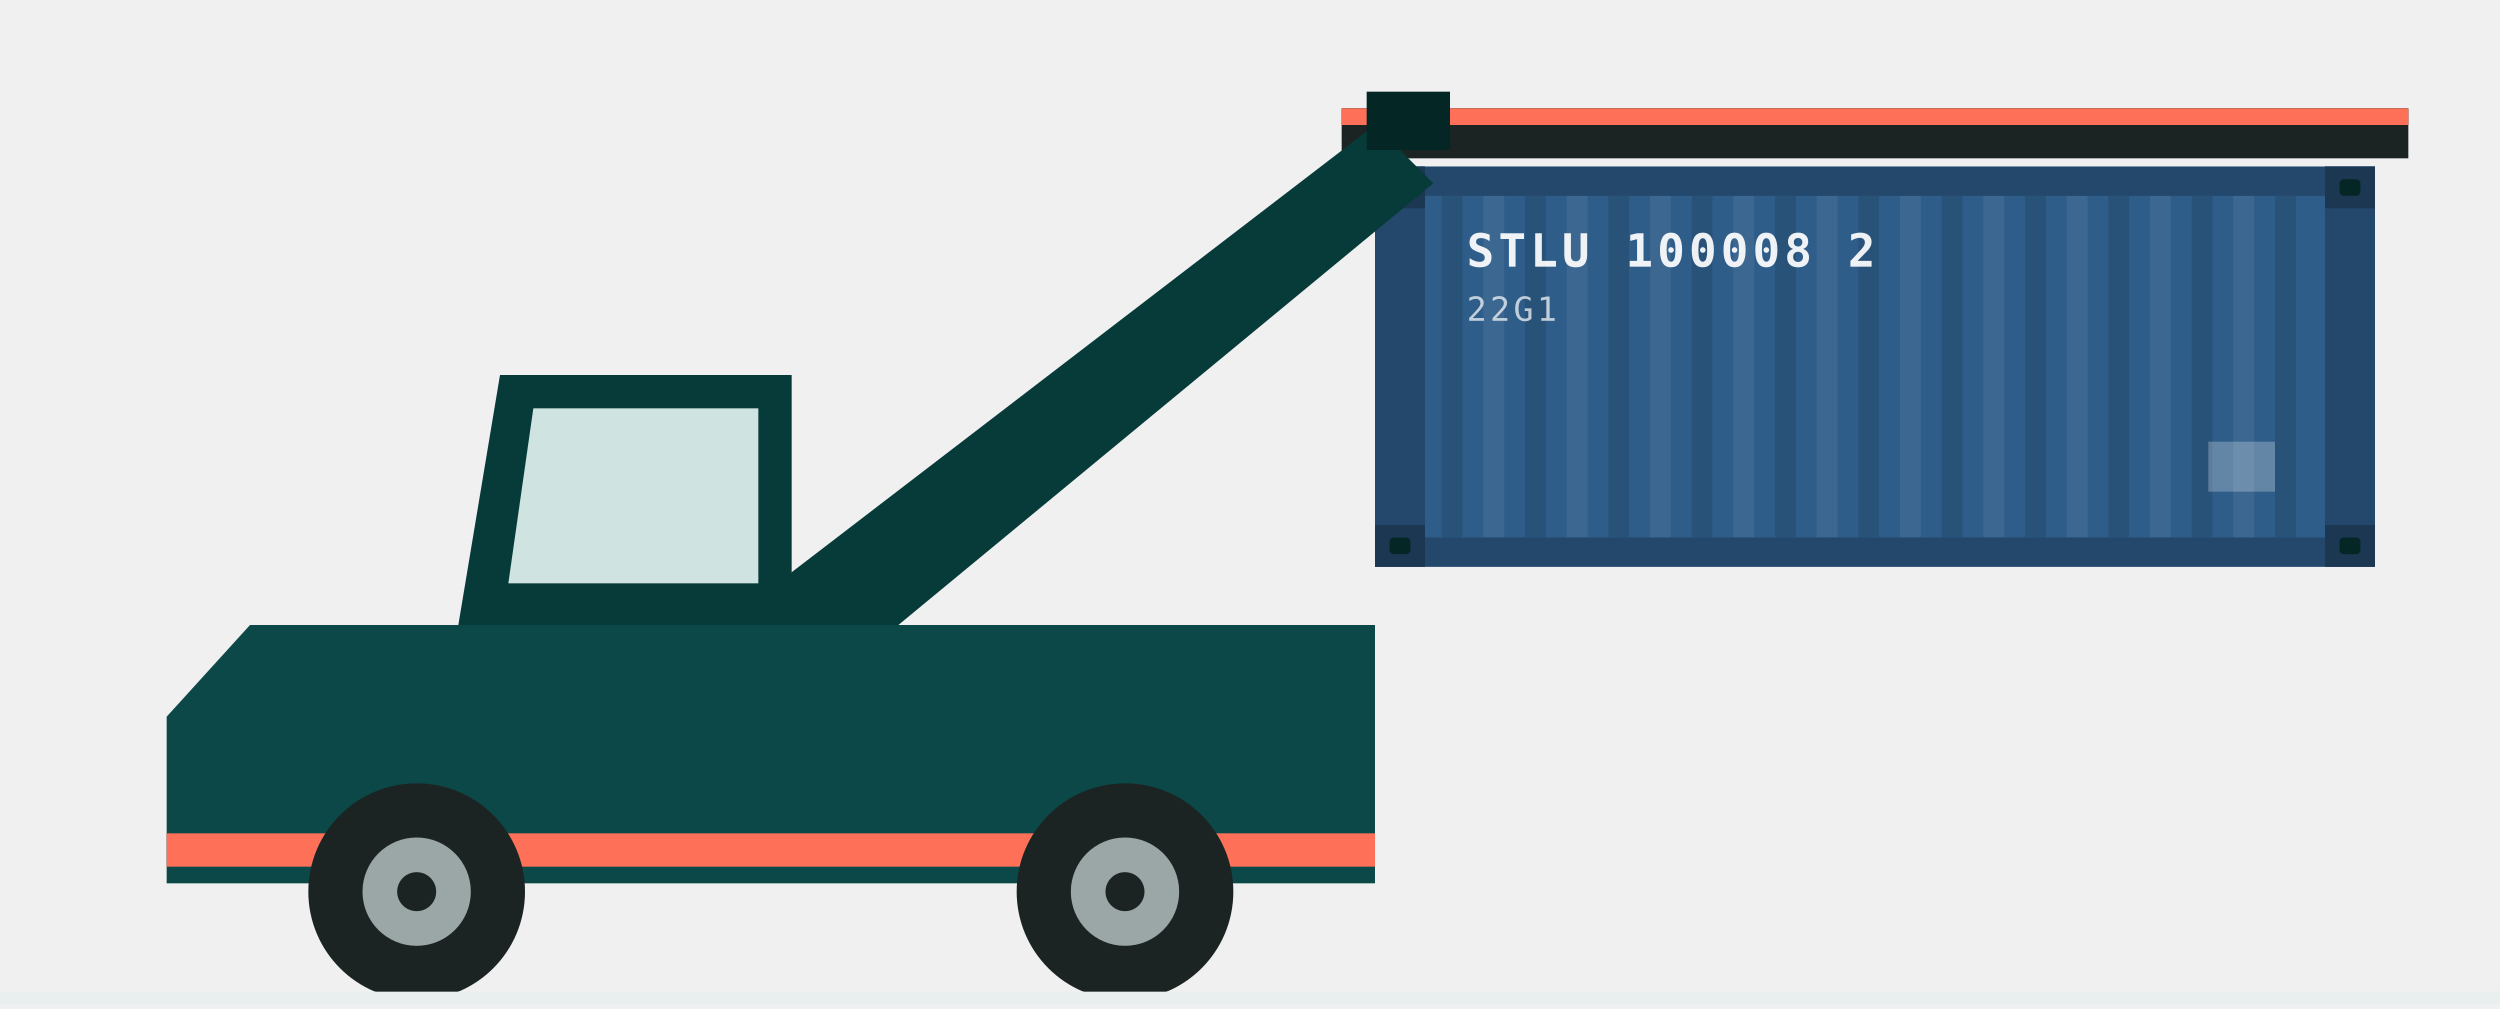
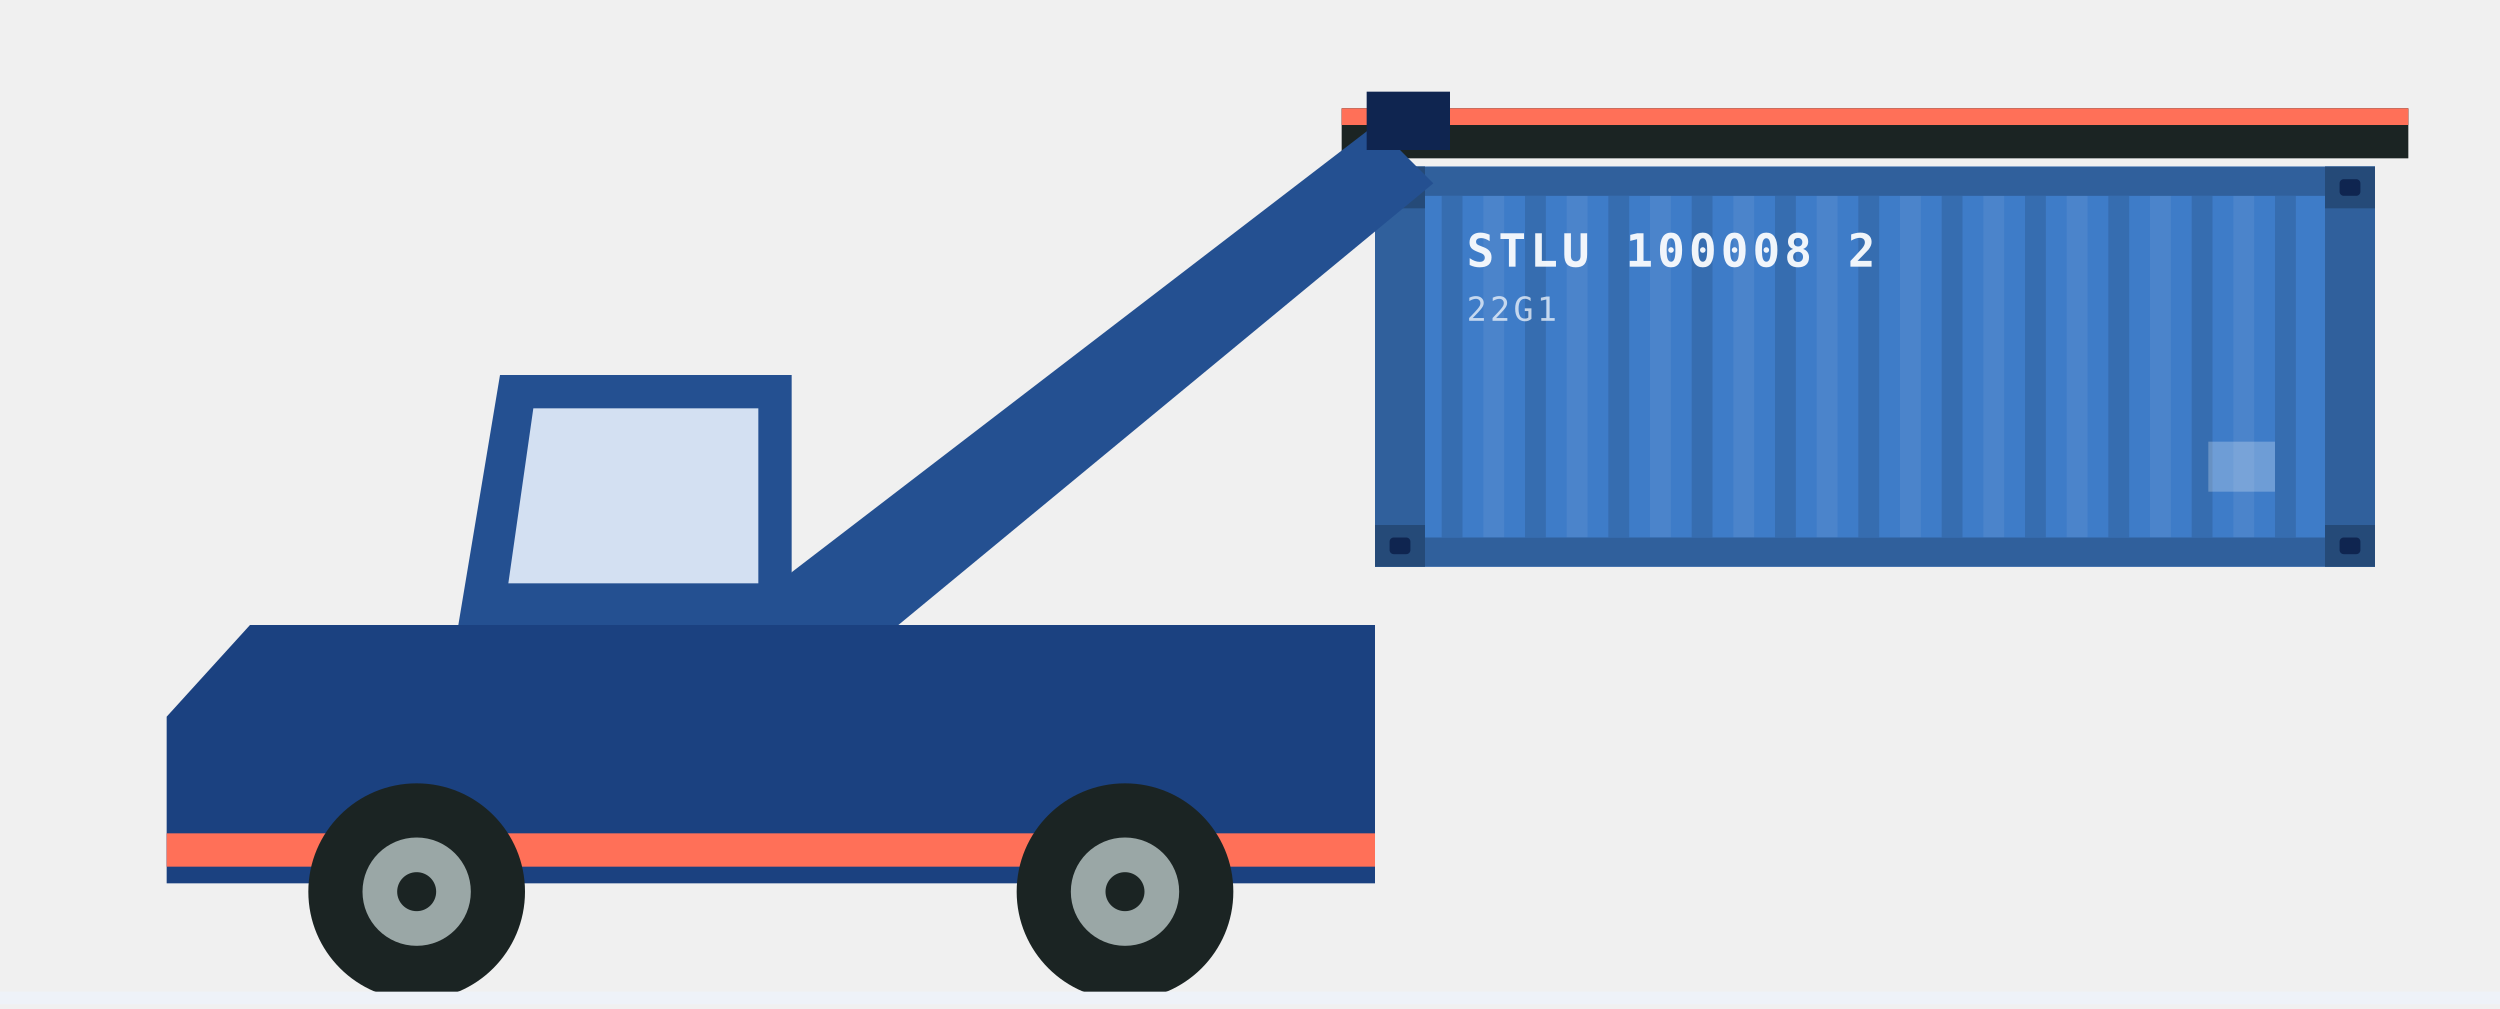
<svg xmlns="http://www.w3.org/2000/svg" viewBox="0 0 600 242" width="600" height="242" role="img" aria-label="Reach stacker lifting a container">
-   <rect x="330" y="40" width="240" height="96" fill="#2F5D8A" />
-   <rect x="346" y="47" width="5.0" height="82" fill="#24486B" opacity=".55" />
-   <rect x="356" y="47" width="5.0" height="82" fill="#477098" opacity=".55" />
-   <rect x="366" y="47" width="5.0" height="82" fill="#24486B" opacity=".55" />
-   <rect x="376" y="47" width="5.0" height="82" fill="#477098" opacity=".55" />
-   <rect x="386" y="47" width="5.0" height="82" fill="#24486B" opacity=".55" />
-   <rect x="396" y="47" width="5.0" height="82" fill="#477098" opacity=".55" />
-   <rect x="406" y="47" width="5.0" height="82" fill="#24486B" opacity=".55" />
-   <rect x="416" y="47" width="5.0" height="82" fill="#477098" opacity=".55" />
-   <rect x="426" y="47" width="5.0" height="82" fill="#24486B" opacity=".55" />
-   <rect x="436" y="47" width="5.0" height="82" fill="#477098" opacity=".55" />
-   <rect x="446" y="47" width="5.0" height="82" fill="#24486B" opacity=".55" />
-   <rect x="456" y="47" width="5.0" height="82" fill="#477098" opacity=".55" />
-   <rect x="466" y="47" width="5.0" height="82" fill="#24486B" opacity=".55" />
-   <rect x="476" y="47" width="5.0" height="82" fill="#477098" opacity=".55" />
-   <rect x="486" y="47" width="5.0" height="82" fill="#24486B" opacity=".55" />
-   <rect x="496" y="47" width="5.0" height="82" fill="#477098" opacity=".55" />
-   <rect x="506" y="47" width="5.0" height="82" fill="#24486B" opacity=".55" />
-   <rect x="516" y="47" width="5.0" height="82" fill="#477098" opacity=".55" />
-   <rect x="526" y="47" width="5.0" height="82" fill="#24486B" opacity=".55" />
-   <rect x="536" y="47" width="5.0" height="82" fill="#477098" opacity=".55" />
-   <rect x="546" y="47" width="5.0" height="82" fill="#24486B" opacity=".55" />
-   <rect x="330" y="40" width="240" height="7" fill="#24486B" />
-   <rect x="330" y="129" width="240" height="7" fill="#24486B" />
-   <rect x="330" y="40" width="12" height="96" fill="#24486B" />
-   <rect x="558" y="40" width="12" height="96" fill="#24486B" />
-   <rect x="330" y="40" width="12" height="10" fill="#1C3752" />
-   <rect x="333.5" y="43" width="5" height="4" rx="1" fill="#042726" />
-   <rect x="558" y="40" width="12" height="10" fill="#1C3752" />
-   <rect x="561.5" y="43" width="5" height="4" rx="1" fill="#042726" />
-   <rect x="330" y="126" width="12" height="10" fill="#1C3752" />
-   <rect x="333.5" y="129" width="5" height="4" rx="1" fill="#042726" />
-   <rect x="558" y="126" width="12" height="10" fill="#1C3752" />
-   <rect x="561.5" y="129" width="5" height="4" rx="1" fill="#042726" />
+   <rect x="330" y="40" width="240" height="96" fill="#3E7CC8" />
+   <rect x="346" y="47" width="5.0" height="82" fill="#30609C" opacity=".55" />
+   <rect x="356" y="47" width="5.0" height="82" fill="#558BCE" opacity=".55" />
+   <rect x="366" y="47" width="5.0" height="82" fill="#30609C" opacity=".55" />
+   <rect x="376" y="47" width="5.0" height="82" fill="#558BCE" opacity=".55" />
+   <rect x="386" y="47" width="5.0" height="82" fill="#30609C" opacity=".55" />
+   <rect x="396" y="47" width="5.0" height="82" fill="#558BCE" opacity=".55" />
+   <rect x="406" y="47" width="5.0" height="82" fill="#30609C" opacity=".55" />
+   <rect x="416" y="47" width="5.0" height="82" fill="#558BCE" opacity=".55" />
+   <rect x="426" y="47" width="5.0" height="82" fill="#30609C" opacity=".55" />
+   <rect x="436" y="47" width="5.0" height="82" fill="#558BCE" opacity=".55" />
+   <rect x="446" y="47" width="5.0" height="82" fill="#30609C" opacity=".55" />
+   <rect x="456" y="47" width="5.0" height="82" fill="#558BCE" opacity=".55" />
+   <rect x="466" y="47" width="5.0" height="82" fill="#30609C" opacity=".55" />
+   <rect x="476" y="47" width="5.0" height="82" fill="#558BCE" opacity=".55" />
+   <rect x="486" y="47" width="5.0" height="82" fill="#30609C" opacity=".55" />
+   <rect x="496" y="47" width="5.0" height="82" fill="#558BCE" opacity=".55" />
+   <rect x="506" y="47" width="5.0" height="82" fill="#30609C" opacity=".55" />
+   <rect x="516" y="47" width="5.0" height="82" fill="#558BCE" opacity=".55" />
+   <rect x="526" y="47" width="5.0" height="82" fill="#30609C" opacity=".55" />
+   <rect x="536" y="47" width="5.0" height="82" fill="#558BCE" opacity=".55" />
+   <rect x="546" y="47" width="5.0" height="82" fill="#30609C" opacity=".55" />
+   <rect x="330" y="40" width="240" height="7" fill="#30609C" />
+   <rect x="330" y="129" width="240" height="7" fill="#30609C" />
+   <rect x="330" y="40" width="12" height="96" fill="#30609C" />
+   <rect x="558" y="40" width="12" height="96" fill="#30609C" />
+   <rect x="330" y="40" width="12" height="10" fill="#254A78" />
+   <rect x="333.5" y="43" width="5" height="4" rx="1" fill="#0F2550" />
+   <rect x="558" y="40" width="12" height="10" fill="#254A78" />
+   <rect x="561.5" y="43" width="5" height="4" rx="1" fill="#0F2550" />
+   <rect x="330" y="126" width="12" height="10" fill="#254A78" />
+   <rect x="333.5" y="129" width="5" height="4" rx="1" fill="#0F2550" />
+   <rect x="558" y="126" width="12" height="10" fill="#254A78" />
+   <rect x="561.5" y="129" width="5" height="4" rx="1" fill="#0F2550" />
  <text x="352" y="64" font-family="IBM Plex Mono, ui-monospace, monospace" font-size="11" font-weight="600" letter-spacing="1" fill="#FFFFFF" fill-opacity=".92">STLU 100008 2</text>
  <text x="352" y="77" font-family="IBM Plex Mono, ui-monospace, monospace" font-size="8" letter-spacing=".8" fill="#FFFFFF" fill-opacity=".7">22G1</text>
  <rect x="530" y="106" width="16" height="12" fill="#FFFFFF" fill-opacity=".25" />
  <rect x="322" y="26" width="256" height="12" fill="#1B2423" />
  <rect x="322" y="26" width="256" height="4" fill="#FF7058" />
-   <path d="M150 168 L330 30 L344 44 L172 186 Z" fill="#073B3A" />
-   <rect x="328" y="22" width="20" height="14" fill="#042726" />
-   <path d="M60 150 H330 V212 H40 V172 Z" fill="#0B4847" />
-   <path d="M120 90 H190 V150 H110 Z" fill="#073B3A" />
-   <path d="M128 98 H182 V140 H122 Z" fill="#CFE3E1" />
+   <path d="M150 168 L330 30 L344 44 L172 186 Z" fill="#245091" />
+   <rect x="328" y="22" width="20" height="14" fill="#0F2550" />
+   <path d="M60 150 H330 V212 H40 V172 Z" fill="#1B4180" />
+   <path d="M120 90 H190 V150 H110 Z" fill="#245091" />
+   <path d="M128 98 H182 V140 H122 Z" fill="#D3E0F2" />
  <rect x="40" y="200" width="290" height="8" fill="#FF7058" />
  <circle cx="100" cy="214" r="26" fill="#1B2423" />
  <circle cx="100" cy="214" r="13.0" fill="#9AA7A6" />
  <circle cx="100" cy="214" r="4.68" fill="#1B2423" />
  <circle cx="270" cy="214" r="26" fill="#1B2423" />
  <circle cx="270" cy="214" r="13.0" fill="#9AA7A6" />
  <circle cx="270" cy="214" r="4.68" fill="#1B2423" />
-   <rect x="0" y="238" width="600" height="3" fill="#E9EFEE" />
+   <rect x="0" y="238" width="600" height="3" fill="#EEF2F8" />
</svg>
